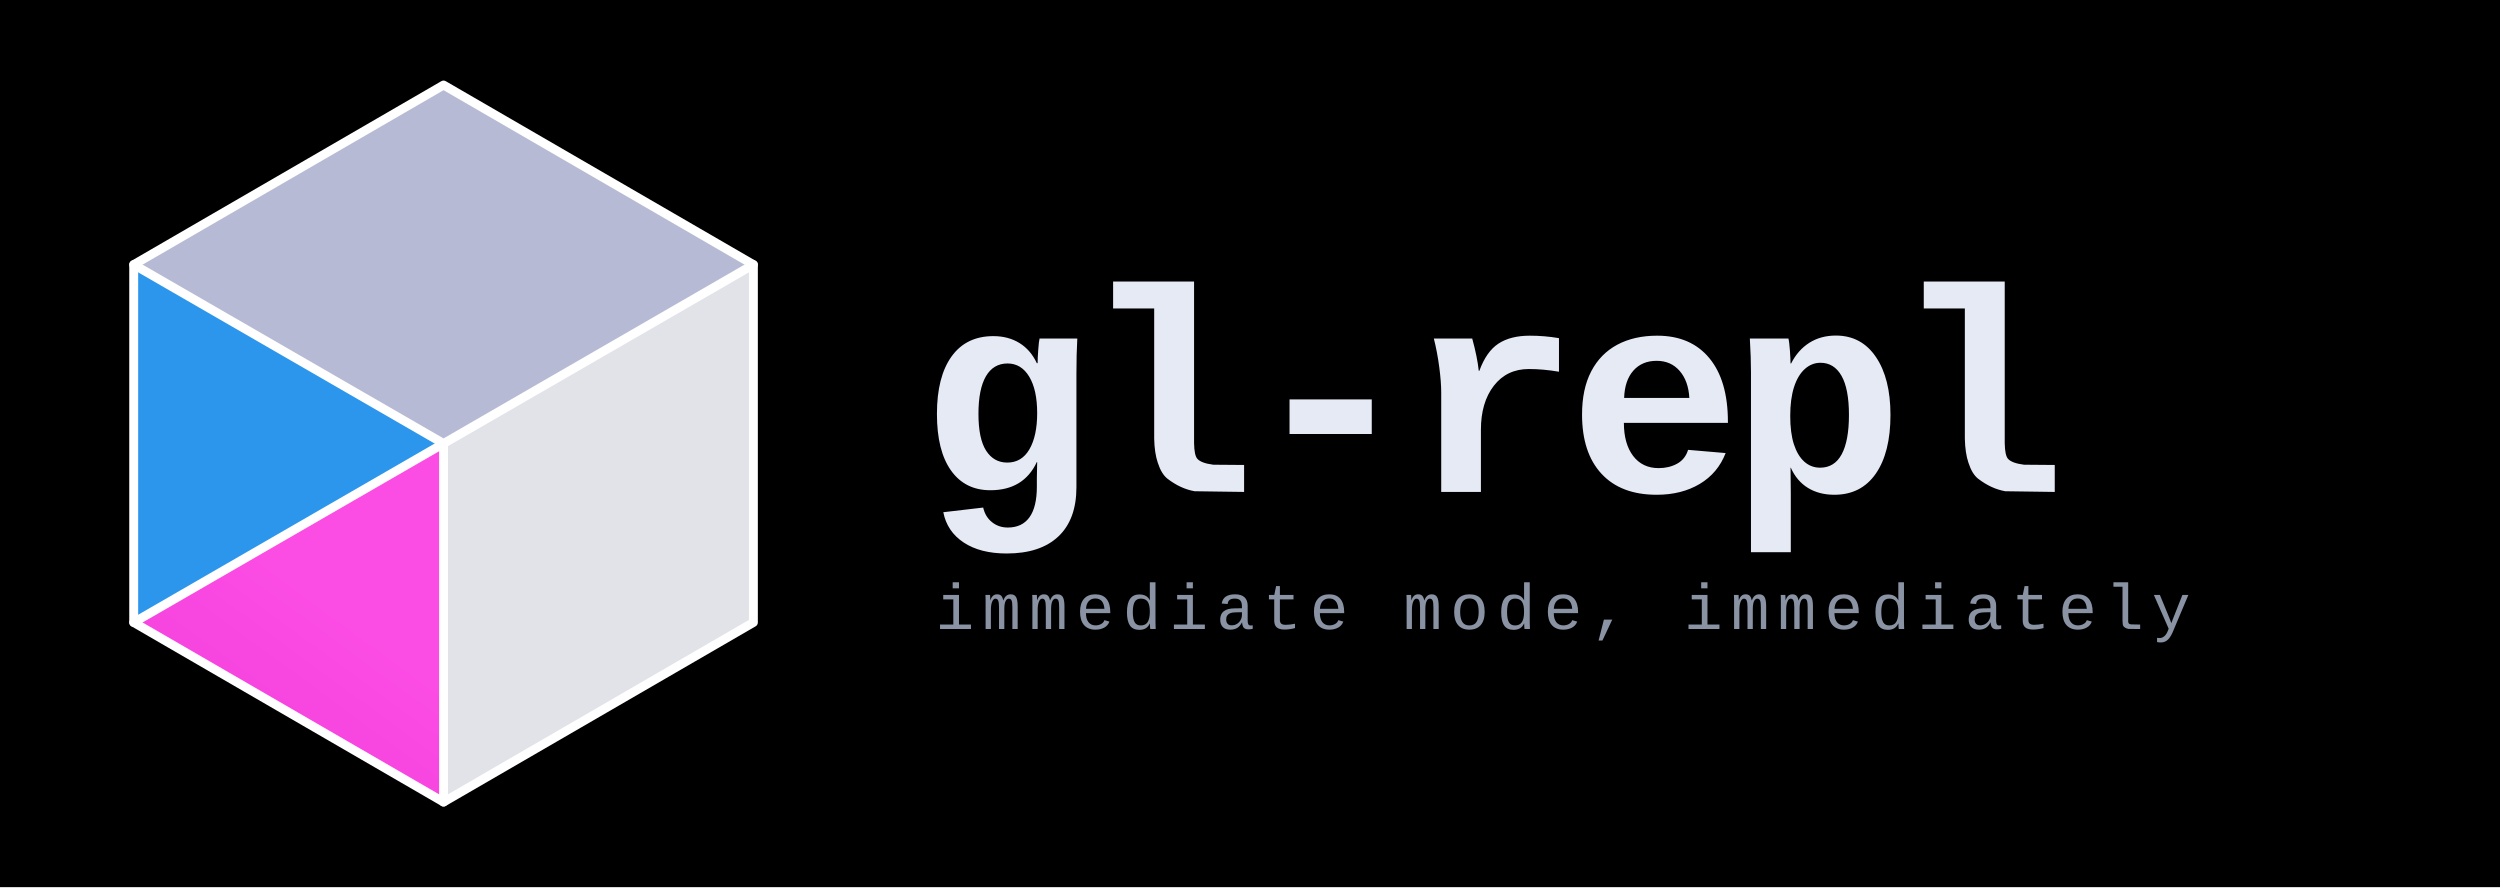
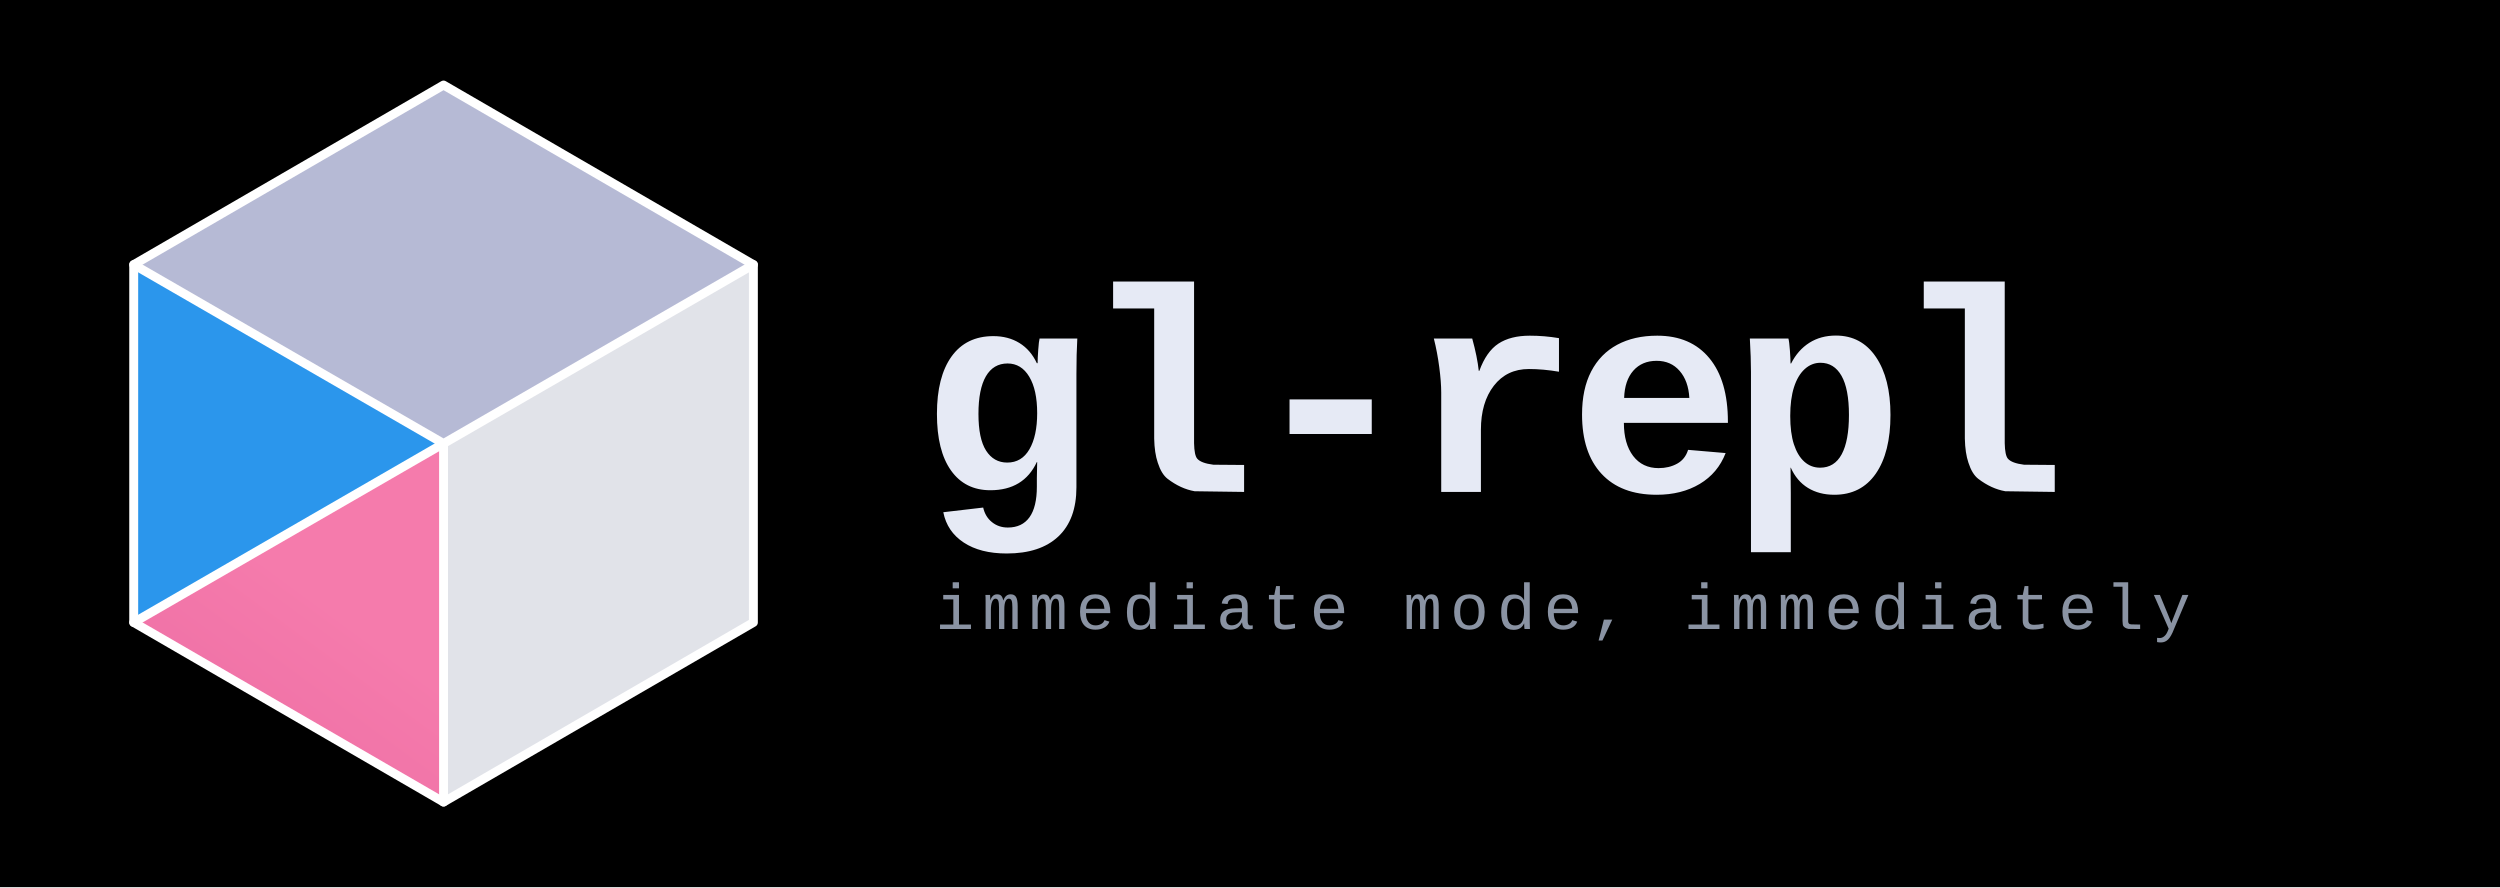
<svg xmlns="http://www.w3.org/2000/svg" width="620" height="220" viewBox="0 0 620 220" role="img" aria-label="gl-repl — immediate mode, immediately">
  <style>
    .bg   { fill: #000000; }
    .edge { stroke: #ffffff; }
    .name { fill: #e6eaf5; }
    .tag  { fill: #8a93a3; }
    @media (prefers-color-scheme: light) {
      .bg   { fill: #ffffff; }
      .edge { stroke: #232a36; }
      .name { fill: #10151d; }
      .tag  { fill: #5c6572; }
    }
  </style>
  <defs>
    <linearGradient id="top" gradientUnits="userSpaceOnUse" x1="70" y1="60" x2="145" y2="100">
      <stop offset="0" stop-color="#b6bad5" />
      <stop offset="1" stop-color="#d9dbeb" />
    </linearGradient>
    <linearGradient id="side" gradientUnits="userSpaceOnUse" x1="135" y1="60" x2="145" y2="170">
      <stop offset="0" stop-color="#e1e3e9" />
      <stop offset="1" stop-color="#bfc2cb" />
    </linearGradient>
    <linearGradient id="wall" gradientUnits="userSpaceOnUse" x1="60" y1="118" x2="108" y2="100">
      <stop offset="0" stop-color="#2b96ec" />
      <stop offset="1" stop-color="#5ab4f6" />
    </linearGradient>
    <linearGradient id="floor" gradientUnits="userSpaceOnUse" x1="108" y1="115" x2="75" y2="160">
-       <stop offset="0" stop-color="#fb4ce4" />
-       <stop offset="1" stop-color="#ee35d6" />
+       <stop offset="0" stop-color="#f57bac" />
+       <stop offset="1" stop-color="#e8649e" />
    </linearGradient>
  </defs>
  <rect class="bg" width="620" height="220" fill="#000000" />
  <g transform="translate(110,110) scale(1.7)">
    <polygon points="-45.2,-26.1 0,-52.3 45.2,-26.1 0,0" fill="url(#top)" />
    <polygon points="0,0 45.2,-26.1 45.2,26.1 0,52.3" fill="url(#side)" />
    <polygon points="-45.2,-26.1 0,0 -45.2,26.1" fill="url(#wall)" />
    <polygon points="0,0 0,52.3 -45.2,26.1" fill="url(#floor)" />
    <g class="edge" fill="none" stroke="#ffffff" stroke-width="1.3" stroke-linejoin="round" stroke-linecap="round">
      <polygon points="0,-52.3 45.2,-26.1 45.2,26.1 0,52.3 -45.2,26.1 -45.2,-26.1" />
      <polyline points="-45.2,-26.1 0,0 45.2,-26.1" />
      <polyline points="0,0 0,52.3" />
      <polyline points="0,0 -45.2,26.1" />
    </g>
  </g>
  <g font-family="'Courier New', ui-monospace, 'SF Mono', Menlo, monospace">
    <text class="name" x="228" y="122" font-size="72" font-weight="900" letter-spacing="-3" fill="#e6eaf5">gl-repl</text>
    <text class="tag" x="232" y="156" font-size="16" letter-spacing="2" fill="#8a93a3">immediate mode, immediately</text>
  </g>
</svg>
